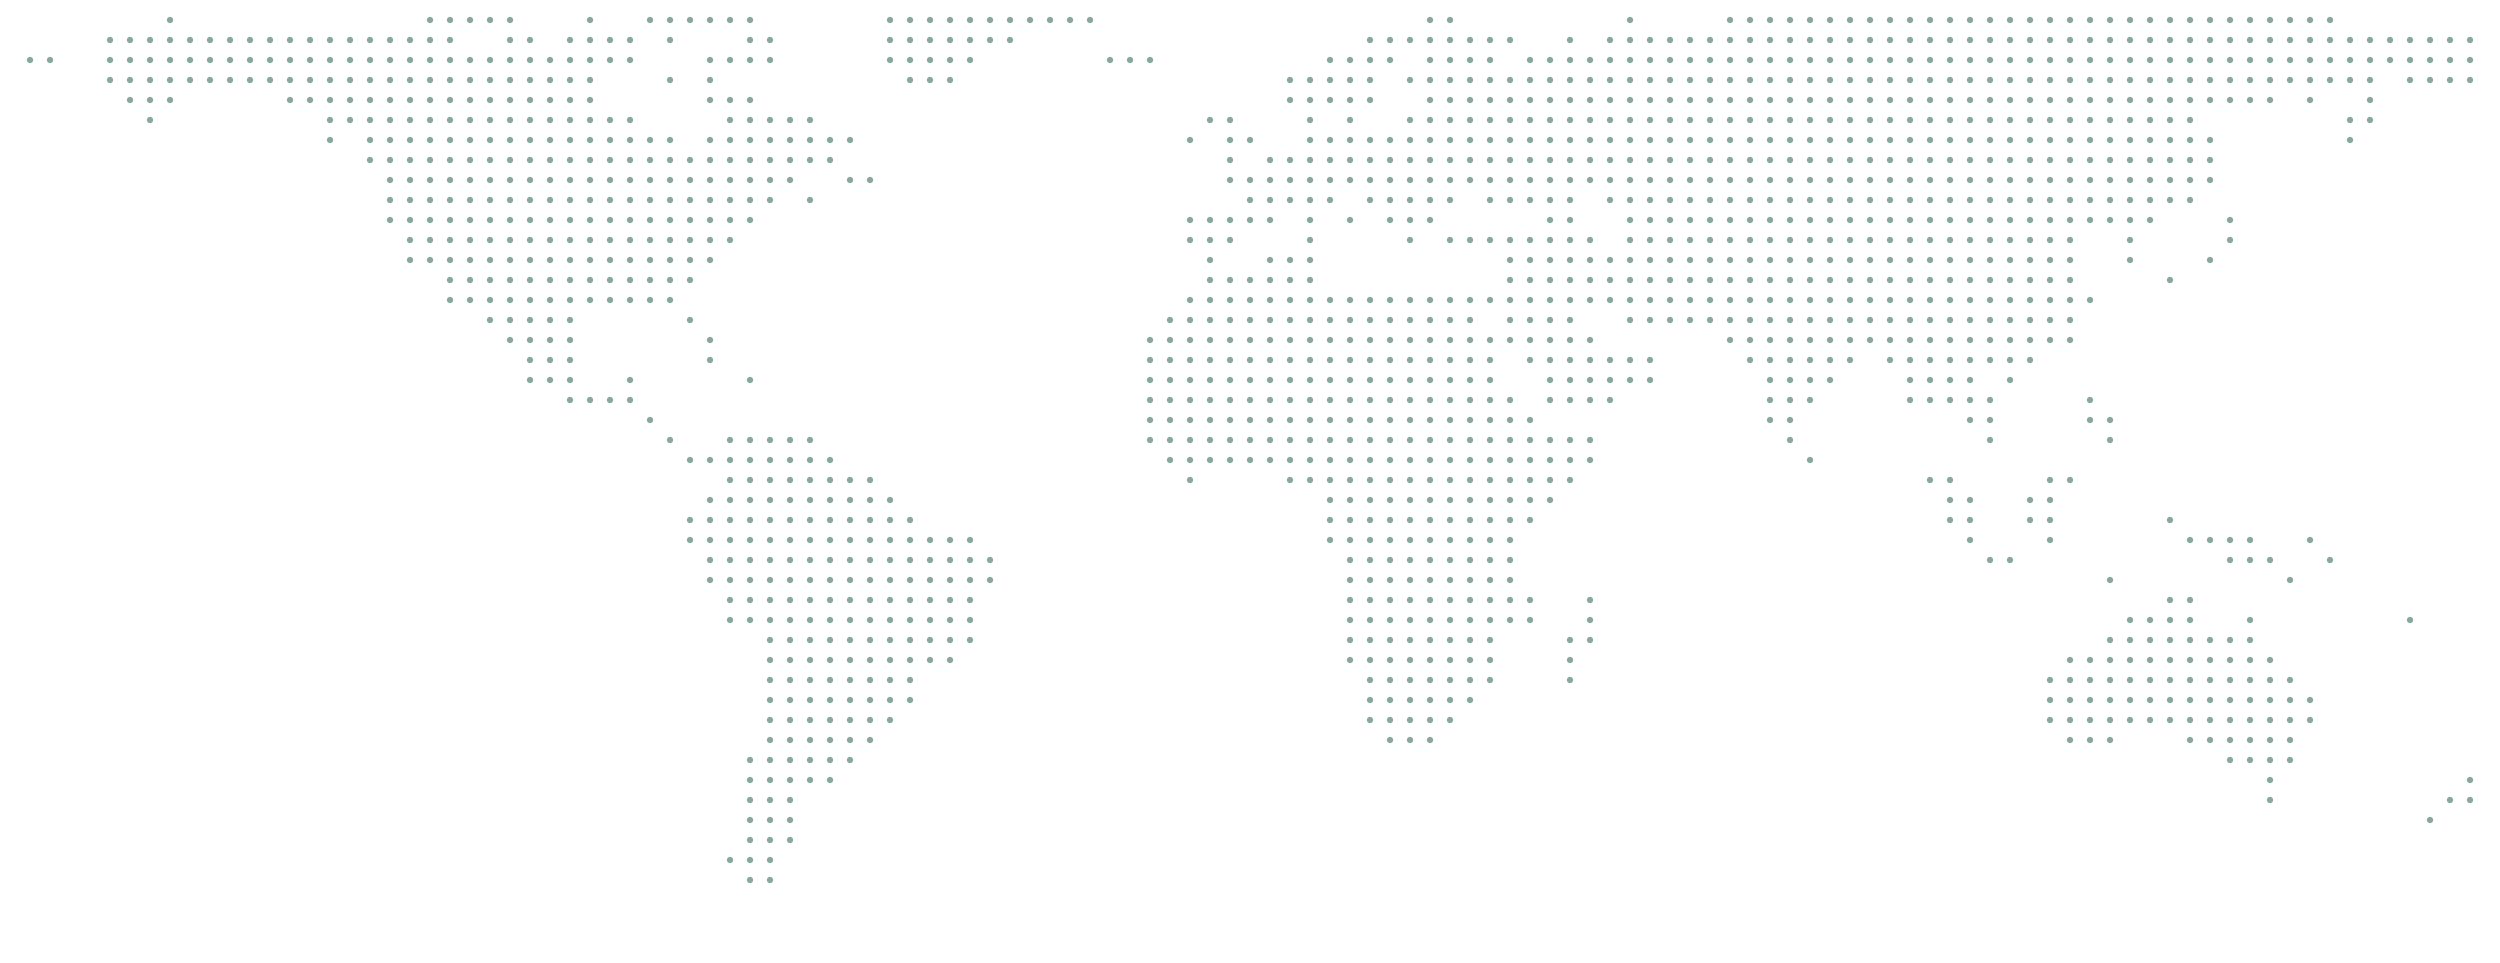
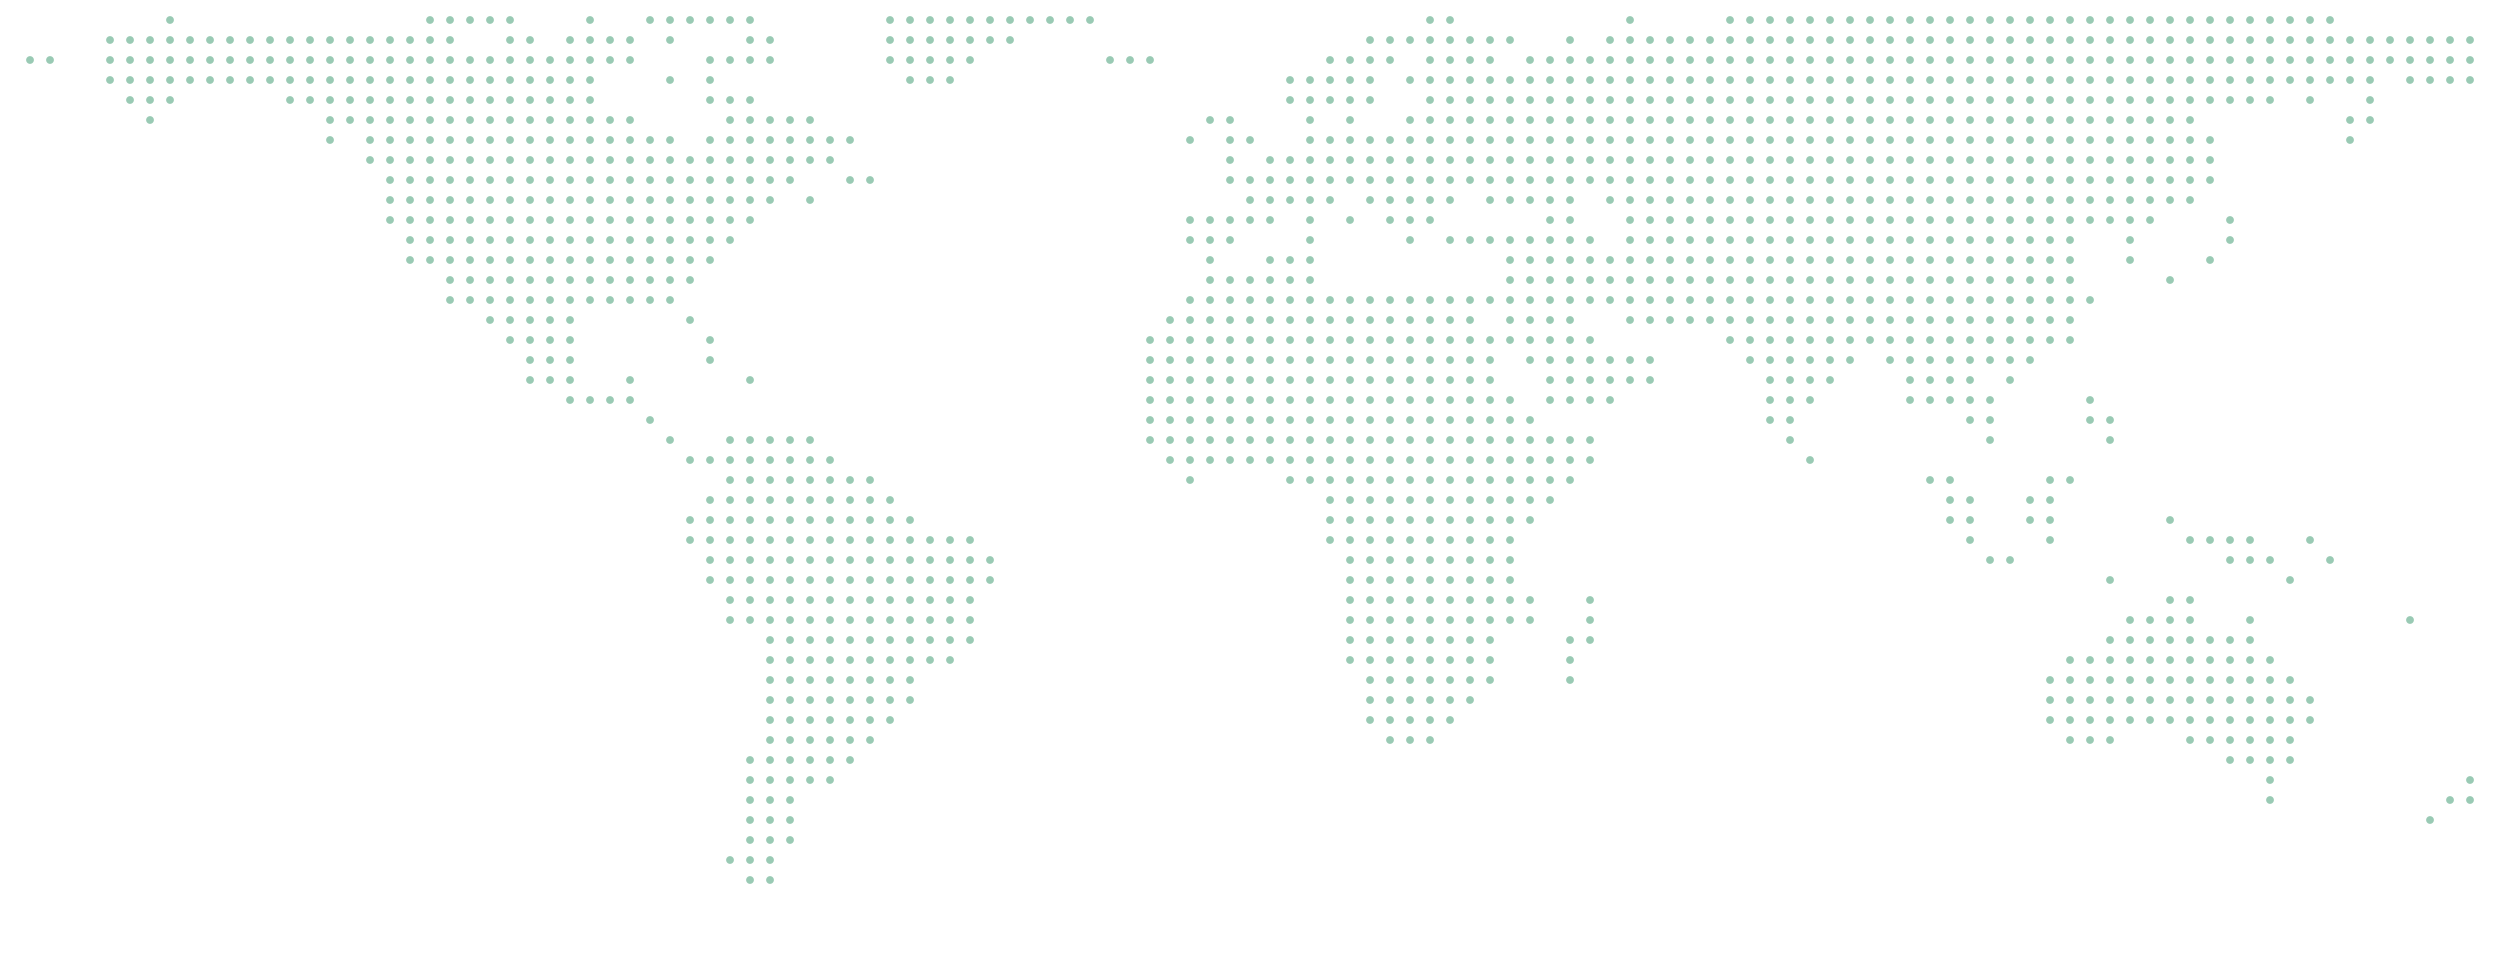
<svg xmlns="http://www.w3.org/2000/svg" viewBox="0 0 1000 385" role="img" aria-label="Dotted world map">
-   <path d="M68 8h.01M172 8h.01M180 8h.01M188 8h.01M196 8h.01M204 8h.01M236 8h.01M260 8h.01M268 8h.01M276 8h.01M284 8h.01M292 8h.01M300 8h.01M356 8h.01M364 8h.01M372 8h.01M380 8h.01M388 8h.01M396 8h.01M404 8h.01M412 8h.01M420 8h.01M428 8h.01M436 8h.01M572 8h.01M580 8h.01M652 8h.01M692 8h.01M700 8h.01M708 8h.01M716 8h.01M724 8h.01M732 8h.01M740 8h.01M748 8h.01M756 8h.01M764 8h.01M772 8h.01M780 8h.01M788 8h.01M796 8h.01M804 8h.01M812 8h.01M820 8h.01M828 8h.01M836 8h.01M844 8h.01M852 8h.01M860 8h.01M868 8h.01M876 8h.01M884 8h.01M892 8h.01M900 8h.01M908 8h.01M916 8h.01M924 8h.01M932 8h.01M44 16h.01M52 16h.01M60 16h.01M68 16h.01M76 16h.01M84 16h.01M92 16h.01M100 16h.01M108 16h.01M116 16h.01M124 16h.01M132 16h.01M140 16h.01M148 16h.01M156 16h.01M164 16h.01M172 16h.01M180 16h.01M204 16h.01M212 16h.01M228 16h.01M236 16h.01M244 16h.01M252 16h.01M268 16h.01M300 16h.01M308 16h.01M356 16h.01M364 16h.01M372 16h.01M380 16h.01M388 16h.01M396 16h.01M404 16h.01M548 16h.01M556 16h.01M564 16h.01M572 16h.01M580 16h.01M588 16h.01M596 16h.01M604 16h.01M628 16h.01M644 16h.01M652 16h.01M660 16h.01M668 16h.01M676 16h.01M684 16h.01M692 16h.01M700 16h.01M708 16h.01M716 16h.01M724 16h.01M732 16h.01M740 16h.01M748 16h.01M756 16h.01M764 16h.01M772 16h.01M780 16h.01M788 16h.01M796 16h.01M804 16h.01M812 16h.01M820 16h.01M828 16h.01M836 16h.01M844 16h.01M852 16h.01M860 16h.01M868 16h.01M876 16h.01M884 16h.01M892 16h.01M900 16h.01M908 16h.01M916 16h.01M924 16h.01M932 16h.01M940 16h.01M948 16h.01M956 16h.01M964 16h.01M972 16h.01M980 16h.01M988 16h.01M12 24h.01M20 24h.01M44 24h.01M52 24h.01M60 24h.01M68 24h.01M76 24h.01M84 24h.01M92 24h.01M100 24h.01M108 24h.01M116 24h.01M124 24h.01M132 24h.01M140 24h.01M148 24h.01M156 24h.01M164 24h.01M172 24h.01M180 24h.01M188 24h.01M196 24h.01M204 24h.01M212 24h.01M220 24h.01M228 24h.01M236 24h.01M244 24h.01M252 24h.01M284 24h.01M292 24h.01M300 24h.01M308 24h.01M356 24h.01M364 24h.01M372 24h.01M380 24h.01M388 24h.01M444 24h.01M452 24h.01M460 24h.01M532 24h.01M540 24h.01M548 24h.01M556 24h.01M572 24h.01M580 24h.01M588 24h.01M596 24h.01M612 24h.01M620 24h.01M628 24h.01M636 24h.01M644 24h.01M652 24h.01M660 24h.01M668 24h.01M676 24h.01M684 24h.01M692 24h.01M700 24h.01M708 24h.01M716 24h.01M724 24h.01M732 24h.01M740 24h.01M748 24h.01M756 24h.01M764 24h.01M772 24h.01M780 24h.01M788 24h.01M796 24h.01M804 24h.01M812 24h.01M820 24h.01M828 24h.01M836 24h.01M844 24h.01M852 24h.01M860 24h.01M868 24h.01M876 24h.01M884 24h.01M892 24h.01M900 24h.01M908 24h.01M916 24h.01M924 24h.01M932 24h.01M940 24h.01M948 24h.01M956 24h.01M964 24h.01M972 24h.01M980 24h.01M988 24h.01M44 32h.01M52 32h.01M60 32h.01M68 32h.01M76 32h.01M84 32h.01M92 32h.01M100 32h.01M108 32h.01M116 32h.01M124 32h.01M132 32h.01M140 32h.01M148 32h.01M156 32h.01M164 32h.01M172 32h.01M180 32h.01M188 32h.01M196 32h.01M204 32h.01M212 32h.01M220 32h.01M228 32h.01M236 32h.01M268 32h.01M284 32h.01M364 32h.01M372 32h.01M380 32h.01M516 32h.01M524 32h.01M532 32h.01M540 32h.01M548 32h.01M564 32h.01M572 32h.01M580 32h.01M588 32h.01M596 32h.01M604 32h.01M612 32h.01M620 32h.01M628 32h.01M636 32h.01M644 32h.01M652 32h.01M660 32h.01M668 32h.01M676 32h.01M684 32h.01M692 32h.01M700 32h.01M708 32h.01M716 32h.01M724 32h.01M732 32h.01M740 32h.01M748 32h.01M756 32h.01M764 32h.01M772 32h.01M780 32h.01M788 32h.01M796 32h.01M804 32h.01M812 32h.01M820 32h.01M828 32h.01M836 32h.01M844 32h.01M852 32h.01M860 32h.01M868 32h.01M876 32h.01M884 32h.01M892 32h.01M900 32h.01M908 32h.01M916 32h.01M924 32h.01M932 32h.01M940 32h.01M948 32h.01M964 32h.01M972 32h.01M980 32h.01M988 32h.01M52 40h.01M60 40h.01M68 40h.01M116 40h.01M124 40h.01M132 40h.01M140 40h.01M148 40h.01M156 40h.01M164 40h.01M172 40h.01M180 40h.01M188 40h.01M196 40h.01M204 40h.01M212 40h.01M220 40h.01M228 40h.01M236 40h.01M284 40h.01M292 40h.01M300 40h.01M516 40h.01M524 40h.01M532 40h.01M540 40h.01M548 40h.01M572 40h.01M580 40h.01M588 40h.01M596 40h.01M604 40h.01M612 40h.01M620 40h.01M628 40h.01M636 40h.01M644 40h.01M652 40h.01M660 40h.01M668 40h.01M676 40h.01M684 40h.01M692 40h.01M700 40h.01M708 40h.01M716 40h.01M724 40h.01M732 40h.01M740 40h.01M748 40h.01M756 40h.01M764 40h.01M772 40h.01M780 40h.01M788 40h.01M796 40h.01M804 40h.01M812 40h.01M820 40h.01M828 40h.01M836 40h.01M844 40h.01M852 40h.01M860 40h.01M868 40h.01M876 40h.01M884 40h.01M892 40h.01M900 40h.01M908 40h.01M924 40h.01M948 40h.01M60 48h.01M132 48h.01M140 48h.01M148 48h.01M156 48h.01M164 48h.01M172 48h.01M180 48h.01M188 48h.01M196 48h.01M204 48h.01M212 48h.01M220 48h.01M228 48h.01M236 48h.01M244 48h.01M252 48h.01M292 48h.01M300 48h.01M308 48h.01M316 48h.01M324 48h.01M484 48h.01M492 48h.01M524 48h.01M540 48h.01M564 48h.01M572 48h.01M580 48h.01M588 48h.01M596 48h.01M604 48h.01M612 48h.01M620 48h.01M628 48h.01M636 48h.01M644 48h.01M652 48h.01M660 48h.01M668 48h.01M676 48h.01M684 48h.01M692 48h.01M700 48h.01M708 48h.01M716 48h.01M724 48h.01M732 48h.01M740 48h.01M748 48h.01M756 48h.01M764 48h.01M772 48h.01M780 48h.01M788 48h.01M796 48h.01M804 48h.01M812 48h.01M820 48h.01M828 48h.01M836 48h.01M844 48h.01M852 48h.01M860 48h.01M868 48h.01M876 48h.01M940 48h.01M948 48h.01M132 56h.01M148 56h.01M156 56h.01M164 56h.01M172 56h.01M180 56h.01M188 56h.01M196 56h.01M204 56h.01M212 56h.01M220 56h.01M228 56h.01M236 56h.01M244 56h.01M252 56h.01M260 56h.01M268 56h.01M284 56h.01M292 56h.01M300 56h.01M308 56h.01M316 56h.01M324 56h.01M332 56h.01M340 56h.01M476 56h.01M492 56h.01M500 56h.01M524 56h.01M532 56h.01M540 56h.01M548 56h.01M556 56h.01M564 56h.01M572 56h.01M580 56h.01M588 56h.01M596 56h.01M604 56h.01M612 56h.01M620 56h.01M628 56h.01M636 56h.01M644 56h.01M652 56h.01M660 56h.01M668 56h.01M676 56h.01M684 56h.01M692 56h.01M700 56h.01M708 56h.01M716 56h.01M724 56h.01M732 56h.01M740 56h.01M748 56h.01M756 56h.01M764 56h.01M772 56h.01M780 56h.01M788 56h.01M796 56h.01M804 56h.01M812 56h.01M820 56h.01M828 56h.01M836 56h.01M844 56h.01M852 56h.01M860 56h.01M868 56h.01M876 56h.01M884 56h.01M940 56h.01M148 64h.01M156 64h.01M164 64h.01M172 64h.01M180 64h.01M188 64h.01M196 64h.01M204 64h.01M212 64h.01M220 64h.01M228 64h.01M236 64h.01M244 64h.01M252 64h.01M260 64h.01M268 64h.01M276 64h.01M284 64h.01M292 64h.01M300 64h.01M308 64h.01M316 64h.01M324 64h.01M332 64h.01M492 64h.01M508 64h.01M516 64h.01M524 64h.01M532 64h.01M540 64h.01M548 64h.01M556 64h.01M564 64h.01M572 64h.01M580 64h.01M588 64h.01M596 64h.01M604 64h.01M612 64h.01M620 64h.01M628 64h.01M636 64h.01M644 64h.01M652 64h.01M660 64h.01M668 64h.01M676 64h.01M684 64h.01M692 64h.01M700 64h.01M708 64h.01M716 64h.01M724 64h.01M732 64h.01M740 64h.01M748 64h.01M756 64h.01M764 64h.01M772 64h.01M780 64h.01M788 64h.01M796 64h.01M804 64h.01M812 64h.01M820 64h.01M828 64h.01M836 64h.01M844 64h.01M852 64h.01M860 64h.01M868 64h.01M876 64h.01M884 64h.01M156 72h.01M164 72h.01M172 72h.01M180 72h.01M188 72h.01M196 72h.01M204 72h.01M212 72h.01M220 72h.01M228 72h.01M236 72h.01M244 72h.01M252 72h.01M260 72h.01M268 72h.01M276 72h.01M284 72h.01M292 72h.01M300 72h.01M308 72h.01M316 72h.01M340 72h.01M348 72h.01M492 72h.01M500 72h.01M508 72h.01M516 72h.01M524 72h.01M532 72h.01M540 72h.01M548 72h.01M556 72h.01M564 72h.01M572 72h.01M580 72h.01M588 72h.01M596 72h.01M604 72h.01M612 72h.01M620 72h.01M628 72h.01M636 72h.01M644 72h.01M652 72h.01M660 72h.01M668 72h.01M676 72h.01M684 72h.01M692 72h.01M700 72h.01M708 72h.01M716 72h.01M724 72h.01M732 72h.01M740 72h.01M748 72h.01M756 72h.01M764 72h.01M772 72h.01M780 72h.01M788 72h.01M796 72h.01M804 72h.01M812 72h.01M820 72h.01M828 72h.01M836 72h.01M844 72h.01M852 72h.01M860 72h.01M868 72h.01M876 72h.01M884 72h.01M156 80h.01M164 80h.01M172 80h.01M180 80h.01M188 80h.01M196 80h.01M204 80h.01M212 80h.01M220 80h.01M228 80h.01M236 80h.01M244 80h.01M252 80h.01M260 80h.01M268 80h.01M276 80h.01M284 80h.01M292 80h.01M300 80h.01M308 80h.01M324 80h.01M500 80h.01M508 80h.01M516 80h.01M524 80h.01M532 80h.01M548 80h.01M556 80h.01M564 80h.01M572 80h.01M580 80h.01M596 80h.01M604 80h.01M612 80h.01M620 80h.01M628 80h.01M644 80h.01M652 80h.01M660 80h.01M668 80h.01M676 80h.01M684 80h.01M692 80h.01M700 80h.01M708 80h.01M716 80h.01M724 80h.01M732 80h.01M740 80h.01M748 80h.01M756 80h.01M764 80h.01M772 80h.01M780 80h.01M788 80h.01M796 80h.01M804 80h.01M812 80h.01M820 80h.01M828 80h.01M836 80h.01M844 80h.01M852 80h.01M860 80h.01M868 80h.01M876 80h.01M156 88h.01M164 88h.01M172 88h.01M180 88h.01M188 88h.01M196 88h.01M204 88h.01M212 88h.01M220 88h.01M228 88h.01M236 88h.01M244 88h.01M252 88h.01M260 88h.01M268 88h.01M276 88h.01M284 88h.01M292 88h.01M300 88h.01M476 88h.01M484 88h.01M492 88h.01M500 88h.01M508 88h.01M524 88h.01M540 88h.01M556 88h.01M564 88h.01M572 88h.01M620 88h.01M628 88h.01M652 88h.01M660 88h.01M668 88h.01M676 88h.01M684 88h.01M692 88h.01M700 88h.01M708 88h.01M716 88h.01M724 88h.01M732 88h.01M740 88h.01M748 88h.01M756 88h.01M764 88h.01M772 88h.01M780 88h.01M788 88h.01M796 88h.01M804 88h.01M812 88h.01M820 88h.01M828 88h.01M836 88h.01M844 88h.01M852 88h.01M860 88h.01M892 88h.01M164 96h.01M172 96h.01M180 96h.01M188 96h.01M196 96h.01M204 96h.01M212 96h.01M220 96h.01M228 96h.01M236 96h.01M244 96h.01M252 96h.01M260 96h.01M268 96h.01M276 96h.01M284 96h.01M292 96h.01M476 96h.01M484 96h.01M492 96h.01M524 96h.01M564 96h.01M580 96h.01M588 96h.01M596 96h.01M604 96h.01M612 96h.01M620 96h.01M628 96h.01M636 96h.01M652 96h.01M660 96h.01M668 96h.01M676 96h.01M684 96h.01M692 96h.01M700 96h.01M708 96h.01M716 96h.01M724 96h.01M732 96h.01M740 96h.01M748 96h.01M756 96h.01M764 96h.01M772 96h.01M780 96h.01M788 96h.01M796 96h.01M804 96h.01M812 96h.01M820 96h.01M828 96h.01M852 96h.01M892 96h.01M164 104h.01M172 104h.01M180 104h.01M188 104h.01M196 104h.01M204 104h.01M212 104h.01M220 104h.01M228 104h.01M236 104h.01M244 104h.01M252 104h.01M260 104h.01M268 104h.01M276 104h.01M284 104h.01M484 104h.01M508 104h.01M516 104h.01M524 104h.01M604 104h.01M612 104h.01M620 104h.01M628 104h.01M636 104h.01M644 104h.01M652 104h.01M660 104h.01M668 104h.01M676 104h.01M684 104h.01M692 104h.01M700 104h.01M708 104h.01M716 104h.01M724 104h.01M732 104h.01M740 104h.01M748 104h.01M756 104h.01M764 104h.01M772 104h.01M780 104h.01M788 104h.01M796 104h.01M804 104h.01M812 104h.01M820 104h.01M828 104h.01M852 104h.01M884 104h.01M180 112h.01M188 112h.01M196 112h.01M204 112h.01M212 112h.01M220 112h.01M228 112h.01M236 112h.01M244 112h.01M252 112h.01M260 112h.01M268 112h.01M276 112h.01M484 112h.01M492 112h.01M500 112h.01M508 112h.01M516 112h.01M524 112h.01M604 112h.01M612 112h.01M620 112h.01M628 112h.01M636 112h.01M644 112h.01M652 112h.01M660 112h.01M668 112h.01M676 112h.01M684 112h.01M692 112h.01M700 112h.01M708 112h.01M716 112h.01M724 112h.01M732 112h.01M740 112h.01M748 112h.01M756 112h.01M764 112h.01M772 112h.01M780 112h.01M788 112h.01M796 112h.01M804 112h.01M812 112h.01M820 112h.01M828 112h.01M868 112h.01M180 120h.01M188 120h.01M196 120h.01M204 120h.01M212 120h.01M220 120h.01M228 120h.01M236 120h.01M244 120h.01M252 120h.01M260 120h.01M268 120h.01M476 120h.01M484 120h.01M492 120h.01M500 120h.01M508 120h.01M516 120h.01M524 120h.01M532 120h.01M540 120h.01M548 120h.01M556 120h.01M564 120h.01M572 120h.01M580 120h.01M588 120h.01M596 120h.01M604 120h.01M612 120h.01M620 120h.01M628 120h.01M636 120h.01M644 120h.01M652 120h.01M660 120h.01M668 120h.01M676 120h.01M684 120h.01M692 120h.01M700 120h.01M708 120h.01M716 120h.01M724 120h.01M732 120h.01M740 120h.01M748 120h.01M756 120h.01M764 120h.01M772 120h.01M780 120h.01M788 120h.01M796 120h.01M804 120h.01M812 120h.01M820 120h.01M828 120h.01M836 120h.01M196 128h.01M204 128h.01M212 128h.01M220 128h.01M228 128h.01M276 128h.01M468 128h.01M476 128h.01M484 128h.01M492 128h.01M500 128h.01M508 128h.01M516 128h.01M524 128h.01M532 128h.01M540 128h.01M548 128h.01M556 128h.01M564 128h.01M572 128h.01M580 128h.01M588 128h.01M604 128h.01M612 128h.01M620 128h.01M628 128h.01M652 128h.01M660 128h.01M668 128h.01M676 128h.01M684 128h.01M692 128h.01M700 128h.01M708 128h.01M716 128h.01M724 128h.01M732 128h.01M740 128h.01M748 128h.01M756 128h.01M764 128h.01M772 128h.01M780 128h.01M788 128h.01M796 128h.01M804 128h.01M812 128h.01M820 128h.01M828 128h.01M204 136h.01M212 136h.01M220 136h.01M228 136h.01M284 136h.01M460 136h.01M468 136h.01M476 136h.01M484 136h.01M492 136h.01M500 136h.01M508 136h.01M516 136h.01M524 136h.01M532 136h.01M540 136h.01M548 136h.01M556 136h.01M564 136h.01M572 136h.01M580 136h.01M588 136h.01M596 136h.01M604 136h.01M612 136h.01M620 136h.01M628 136h.01M636 136h.01M692 136h.01M700 136h.01M708 136h.01M716 136h.01M724 136h.01M732 136h.01M740 136h.01M748 136h.01M756 136h.01M764 136h.01M772 136h.01M780 136h.01M788 136h.01M796 136h.01M804 136h.01M812 136h.01M820 136h.01M828 136h.01M212 144h.01M220 144h.01M228 144h.01M284 144h.01M460 144h.01M468 144h.01M476 144h.01M484 144h.01M492 144h.01M500 144h.01M508 144h.01M516 144h.01M524 144h.01M532 144h.01M540 144h.01M548 144h.01M556 144h.01M564 144h.01M572 144h.01M580 144h.01M588 144h.01M596 144h.01M612 144h.01M620 144h.01M628 144h.01M636 144h.01M644 144h.01M652 144h.01M660 144h.01M700 144h.01M708 144h.01M716 144h.01M724 144h.01M732 144h.01M740 144h.01M756 144h.01M764 144h.01M772 144h.01M780 144h.01M788 144h.01M796 144h.01M804 144h.01M812 144h.01M212 152h.01M220 152h.01M228 152h.01M252 152h.01M300 152h.01M460 152h.01M468 152h.01M476 152h.01M484 152h.01M492 152h.01M500 152h.01M508 152h.01M516 152h.01M524 152h.01M532 152h.01M540 152h.01M548 152h.01M556 152h.01M564 152h.01M572 152h.01M580 152h.01M588 152h.01M596 152h.01M620 152h.01M628 152h.01M636 152h.01M644 152h.01M652 152h.01M660 152h.01M708 152h.01M716 152h.01M724 152h.01M732 152h.01M764 152h.01M772 152h.01M780 152h.01M788 152h.01M804 152h.01M228 160h.01M236 160h.01M244 160h.01M252 160h.01M460 160h.01M468 160h.01M476 160h.01M484 160h.01M492 160h.01M500 160h.01M508 160h.01M516 160h.01M524 160h.01M532 160h.01M540 160h.01M548 160h.01M556 160h.01M564 160h.01M572 160h.01M580 160h.01M588 160h.01M596 160h.01M604 160h.01M620 160h.01M628 160h.01M636 160h.01M644 160h.01M708 160h.01M716 160h.01M724 160h.01M764 160h.01M772 160h.01M780 160h.01M788 160h.01M796 160h.01M836 160h.01M260 168h.01M460 168h.01M468 168h.01M476 168h.01M484 168h.01M492 168h.01M500 168h.01M508 168h.01M516 168h.01M524 168h.01M532 168h.01M540 168h.01M548 168h.01M556 168h.01M564 168h.01M572 168h.01M580 168h.01M588 168h.01M596 168h.01M604 168h.01M612 168h.01M708 168h.01M716 168h.01M788 168h.01M796 168h.01M836 168h.01M844 168h.01M268 176h.01M292 176h.01M300 176h.01M308 176h.01M316 176h.01M324 176h.01M460 176h.01M468 176h.01M476 176h.01M484 176h.01M492 176h.01M500 176h.01M508 176h.01M516 176h.01M524 176h.01M532 176h.01M540 176h.01M548 176h.01M556 176h.01M564 176h.01M572 176h.01M580 176h.01M588 176h.01M596 176h.01M604 176h.01M612 176h.01M620 176h.01M628 176h.01M636 176h.01M716 176h.01M796 176h.01M844 176h.01M276 184h.01M284 184h.01M292 184h.01M300 184h.01M308 184h.01M316 184h.01M324 184h.01M332 184h.01M468 184h.01M476 184h.01M484 184h.01M492 184h.01M500 184h.01M508 184h.01M516 184h.01M524 184h.01M532 184h.01M540 184h.01M548 184h.01M556 184h.01M564 184h.01M572 184h.01M580 184h.01M588 184h.01M596 184h.01M604 184h.01M612 184h.01M620 184h.01M628 184h.01M636 184h.01M724 184h.01M292 192h.01M300 192h.01M308 192h.01M316 192h.01M324 192h.01M332 192h.01M340 192h.01M348 192h.01M476 192h.01M516 192h.01M524 192h.01M532 192h.01M540 192h.01M548 192h.01M556 192h.01M564 192h.01M572 192h.01M580 192h.01M588 192h.01M596 192h.01M604 192h.01M612 192h.01M620 192h.01M628 192h.01M772 192h.01M780 192h.01M820 192h.01M828 192h.01M284 200h.01M292 200h.01M300 200h.01M308 200h.01M316 200h.01M324 200h.01M332 200h.01M340 200h.01M348 200h.01M356 200h.01M532 200h.01M540 200h.01M548 200h.01M556 200h.01M564 200h.01M572 200h.01M580 200h.01M588 200h.01M596 200h.01M604 200h.01M612 200h.01M620 200h.01M780 200h.01M788 200h.01M812 200h.01M820 200h.01M276 208h.01M284 208h.01M292 208h.01M300 208h.01M308 208h.01M316 208h.01M324 208h.01M332 208h.01M340 208h.01M348 208h.01M356 208h.01M364 208h.01M532 208h.01M540 208h.01M548 208h.01M556 208h.01M564 208h.01M572 208h.01M580 208h.01M588 208h.01M596 208h.01M604 208h.01M612 208h.01M780 208h.01M788 208h.01M812 208h.01M820 208h.01M868 208h.01M276 216h.01M284 216h.01M292 216h.01M300 216h.01M308 216h.01M316 216h.01M324 216h.01M332 216h.01M340 216h.01M348 216h.01M356 216h.01M364 216h.01M372 216h.01M380 216h.01M388 216h.01M532 216h.01M540 216h.01M548 216h.01M556 216h.01M564 216h.01M572 216h.01M580 216h.01M588 216h.01M596 216h.01M604 216h.01M788 216h.01M820 216h.01M876 216h.01M884 216h.01M892 216h.01M900 216h.01M924 216h.01M284 224h.01M292 224h.01M300 224h.01M308 224h.01M316 224h.01M324 224h.01M332 224h.01M340 224h.01M348 224h.01M356 224h.01M364 224h.01M372 224h.01M380 224h.01M388 224h.01M396 224h.01M540 224h.01M548 224h.01M556 224h.01M564 224h.01M572 224h.01M580 224h.01M588 224h.01M596 224h.01M604 224h.01M796 224h.01M804 224h.01M892 224h.01M900 224h.01M908 224h.01M932 224h.01M284 232h.01M292 232h.01M300 232h.01M308 232h.01M316 232h.01M324 232h.01M332 232h.01M340 232h.01M348 232h.01M356 232h.01M364 232h.01M372 232h.01M380 232h.01M388 232h.01M396 232h.01M540 232h.01M548 232h.01M556 232h.01M564 232h.01M572 232h.01M580 232h.01M588 232h.01M596 232h.01M604 232h.01M844 232h.01M916 232h.01M292 240h.01M300 240h.01M308 240h.01M316 240h.01M324 240h.01M332 240h.01M340 240h.01M348 240h.01M356 240h.01M364 240h.01M372 240h.01M380 240h.01M388 240h.01M540 240h.01M548 240h.01M556 240h.01M564 240h.01M572 240h.01M580 240h.01M588 240h.01M596 240h.01M604 240h.01M612 240h.01M636 240h.01M868 240h.01M876 240h.01M292 248h.01M300 248h.01M308 248h.01M316 248h.01M324 248h.01M332 248h.01M340 248h.01M348 248h.01M356 248h.01M364 248h.01M372 248h.01M380 248h.01M388 248h.01M540 248h.01M548 248h.01M556 248h.01M564 248h.01M572 248h.01M580 248h.01M588 248h.01M596 248h.01M604 248h.01M612 248h.01M636 248h.01M852 248h.01M860 248h.01M868 248h.01M876 248h.01M900 248h.01M964 248h.01M308 256h.01M316 256h.01M324 256h.01M332 256h.01M340 256h.01M348 256h.01M356 256h.01M364 256h.01M372 256h.01M380 256h.01M388 256h.01M540 256h.01M548 256h.01M556 256h.01M564 256h.01M572 256h.01M580 256h.01M588 256h.01M596 256h.01M628 256h.01M636 256h.01M844 256h.01M852 256h.01M860 256h.01M868 256h.01M876 256h.01M884 256h.01M892 256h.01M900 256h.01M308 264h.01M316 264h.01M324 264h.01M332 264h.01M340 264h.01M348 264h.01M356 264h.01M364 264h.01M372 264h.01M380 264h.01M540 264h.01M548 264h.01M556 264h.01M564 264h.01M572 264h.01M580 264h.01M588 264h.01M596 264h.01M628 264h.01M828 264h.01M836 264h.01M844 264h.01M852 264h.01M860 264h.01M868 264h.01M876 264h.01M884 264h.01M892 264h.01M900 264h.01M908 264h.01M308 272h.01M316 272h.01M324 272h.01M332 272h.01M340 272h.01M348 272h.01M356 272h.01M364 272h.01M548 272h.01M556 272h.01M564 272h.01M572 272h.01M580 272h.01M588 272h.01M596 272h.01M628 272h.01M820 272h.01M828 272h.01M836 272h.01M844 272h.01M852 272h.01M860 272h.01M868 272h.01M876 272h.01M884 272h.01M892 272h.01M900 272h.01M908 272h.01M916 272h.01M308 280h.01M316 280h.01M324 280h.01M332 280h.01M340 280h.01M348 280h.01M356 280h.01M364 280h.01M548 280h.01M556 280h.01M564 280h.01M572 280h.01M580 280h.01M588 280h.01M820 280h.01M828 280h.01M836 280h.01M844 280h.01M852 280h.01M860 280h.01M868 280h.01M876 280h.01M884 280h.01M892 280h.01M900 280h.01M908 280h.01M916 280h.01M924 280h.01M308 288h.01M316 288h.01M324 288h.01M332 288h.01M340 288h.01M348 288h.01M356 288h.01M548 288h.01M556 288h.01M564 288h.01M572 288h.01M580 288h.01M820 288h.01M828 288h.01M836 288h.01M844 288h.01M852 288h.01M860 288h.01M868 288h.01M876 288h.01M884 288h.01M892 288h.01M900 288h.01M908 288h.01M916 288h.01M924 288h.01M308 296h.01M316 296h.01M324 296h.01M332 296h.01M340 296h.01M348 296h.01M556 296h.01M564 296h.01M572 296h.01M828 296h.01M836 296h.01M844 296h.01M876 296h.01M884 296h.01M892 296h.01M900 296h.01M908 296h.01M916 296h.01M300 304h.01M308 304h.01M316 304h.01M324 304h.01M332 304h.01M340 304h.01M892 304h.01M900 304h.01M908 304h.01M916 304h.01M300 312h.01M308 312h.01M316 312h.01M324 312h.01M332 312h.01M908 312h.01M988 312h.01M300 320h.01M308 320h.01M316 320h.01M908 320h.01M980 320h.01M988 320h.01M300 328h.01M308 328h.01M316 328h.01M972 328h.01M300 336h.01M308 336h.01M316 336h.01M292 344h.01M300 344h.01M308 344h.01M300 352h.01M308 352h.01" fill="none" stroke="#6b9187" stroke-opacity=".8" stroke-width="2.5" stroke-linecap="round" />
+   <path d="M68 8h.01M172 8h.01M180 8h.01M188 8h.01M196 8h.01M204 8h.01M236 8h.01M260 8h.01M268 8h.01M276 8h.01M284 8h.01M292 8h.01M300 8h.01M356 8h.01M364 8h.01M372 8h.01M380 8h.01M388 8h.01M396 8h.01M404 8h.01M412 8h.01M420 8h.01M428 8h.01M436 8h.01M572 8h.01M580 8h.01M652 8h.01M692 8h.01M700 8h.01M708 8h.01M716 8h.01M724 8h.01M732 8h.01M740 8h.01M748 8h.01M756 8h.01M764 8h.01M772 8h.01M780 8h.01M788 8h.01M796 8h.01M804 8h.01M812 8h.01M820 8h.01M828 8h.01M836 8h.01M844 8h.01M852 8h.01M860 8h.01M868 8h.01M876 8h.01M884 8h.01M892 8h.01M900 8h.01M908 8h.01M916 8h.01M924 8h.01M932 8h.01M44 16h.01M52 16h.01M60 16h.01M68 16h.01M76 16h.01M84 16h.01M92 16h.01M100 16h.01M108 16h.01M116 16h.01M124 16h.01M132 16h.01M140 16h.01M148 16h.01M156 16h.01M164 16h.01M172 16h.01M180 16h.01M204 16h.01M212 16h.01M228 16h.01M236 16h.01M244 16h.01M252 16h.01M268 16h.01M300 16h.01M308 16h.01M356 16h.01M364 16h.01M372 16h.01M380 16h.01M388 16h.01M396 16h.01M404 16h.01M548 16h.01M556 16h.01M564 16h.01M572 16h.01M580 16h.01M588 16h.01M596 16h.01M604 16h.01M628 16h.01M644 16h.01M652 16h.01M660 16h.01M668 16h.01M676 16h.01M684 16h.01M692 16h.01M700 16h.01M708 16h.01M716 16h.01M724 16h.01M732 16h.01M740 16h.01M748 16h.01M756 16h.01M764 16h.01M772 16h.01M780 16h.01M788 16h.01M796 16h.01M804 16h.01M812 16h.01M820 16h.01M828 16h.01M836 16h.01M844 16h.01M852 16h.01M860 16h.01M868 16h.01M876 16h.01M884 16h.01M892 16h.01M900 16h.01M908 16h.01M916 16h.01M924 16h.01M932 16h.01M940 16h.01M948 16h.01M956 16h.01M964 16h.01M972 16h.01M980 16h.01M988 16h.01M12 24h.01M20 24h.01M44 24h.01M52 24h.01M60 24h.01M68 24h.01M76 24h.01M84 24h.01M92 24h.01M100 24h.01M108 24h.01M116 24h.01M124 24h.01M132 24h.01M140 24h.01M148 24h.01M156 24h.01M164 24h.01M172 24h.01M180 24h.01M188 24h.01M196 24h.01M204 24h.01M212 24h.01M220 24h.01M228 24h.01M236 24h.01M244 24h.01M252 24h.01M284 24h.01M292 24h.01M300 24h.01M308 24h.01M356 24h.01M364 24h.01M372 24h.01M380 24h.01M388 24h.01M444 24h.01M452 24h.01M460 24h.01M532 24h.01M540 24h.01M548 24h.01M556 24h.01M572 24h.01M580 24h.01M588 24h.01M596 24h.01M612 24h.01M620 24h.01M628 24h.01M636 24h.01M644 24h.01M652 24h.01M660 24h.01M668 24h.01M676 24h.01M684 24h.01M692 24h.01M700 24h.01M708 24h.01M716 24h.01M724 24h.01M732 24h.01M740 24h.01M748 24h.01M756 24h.01M764 24h.01M772 24h.01M780 24h.01M788 24h.01M796 24h.01M804 24h.01M812 24h.01M820 24h.01M828 24h.01M836 24h.01M844 24h.01M852 24h.01M860 24h.01M868 24h.01M876 24h.01M884 24h.01M892 24h.01M900 24h.01M908 24h.01M916 24h.01M924 24h.01M932 24h.01M940 24h.01M948 24h.01M956 24h.01M964 24h.01M972 24h.01M980 24h.01M988 24h.01M44 32h.01M52 32h.01M60 32h.01M68 32h.01M76 32h.01M84 32h.01M92 32h.01M100 32h.01M108 32h.01M116 32h.01M124 32h.01M132 32h.01M140 32h.01M148 32h.01M156 32h.01M164 32h.01M172 32h.01M180 32h.01M188 32h.01M196 32h.01M204 32h.01M212 32h.01M220 32h.01M228 32h.01M236 32h.01M268 32h.01M284 32h.01M364 32h.01M372 32h.01M380 32h.01M516 32h.01M524 32h.01M532 32h.01M540 32h.01M548 32h.01M564 32h.01M572 32h.01M580 32h.01M588 32h.01M596 32h.01M604 32h.01M612 32h.01M620 32h.01M628 32h.01M636 32h.01M644 32h.01M652 32h.01M660 32h.01M668 32h.01M676 32h.01M684 32h.01M692 32h.01M700 32h.01M708 32h.01M716 32h.01M724 32h.01M732 32h.01M740 32h.01M748 32h.01M756 32h.01M764 32h.01M772 32h.01M780 32h.01M788 32h.01M796 32h.01M804 32h.01M812 32h.01M820 32h.01M828 32h.01M836 32h.01M844 32h.01M852 32h.01M860 32h.01M868 32h.01M876 32h.01M884 32h.01M892 32h.01M900 32h.01M908 32h.01M916 32h.01M924 32h.01M932 32h.01M940 32h.01M948 32h.01M964 32h.01M972 32h.01M980 32h.01M988 32h.01M52 40h.01M60 40h.01M68 40h.01M116 40h.01M124 40h.01M132 40h.01M140 40h.01M148 40h.01M156 40h.01M164 40h.01M172 40h.01M180 40h.01M188 40h.01M196 40h.01M204 40h.01M212 40h.01M220 40h.01M228 40h.01M236 40h.01M284 40h.01M292 40h.01M300 40h.01M516 40h.01M524 40h.01M532 40h.01M540 40h.01M548 40h.01M572 40h.01M580 40h.01M588 40h.01M596 40h.01M604 40h.01M612 40h.01M620 40h.01M628 40h.01M636 40h.01M644 40h.01M652 40h.01M660 40h.01M668 40h.01M676 40h.01M684 40h.01M692 40h.01M700 40h.01M708 40h.01M716 40h.01M724 40h.01M732 40h.01M740 40h.01M748 40h.01M756 40h.01M764 40h.01M772 40h.01M780 40h.01M788 40h.01M796 40h.01M804 40h.01M812 40h.01M820 40h.01M828 40h.01M836 40h.01M844 40h.01M852 40h.01M860 40h.01M868 40h.01M876 40h.01M884 40h.01M892 40h.01M900 40h.01M908 40h.01M924 40h.01M948 40h.01M60 48h.01M132 48h.01M140 48h.01M148 48h.01M156 48h.01M164 48h.01M172 48h.01M180 48h.01M188 48h.01M196 48h.01M204 48h.01M212 48h.01M220 48h.01M228 48h.01M236 48h.01M244 48h.01M252 48h.01M292 48h.01M300 48h.01M308 48h.01M316 48h.01M324 48h.01M484 48h.01M492 48h.01M524 48h.01M540 48h.01M564 48h.01M572 48h.01M580 48h.01M588 48h.01M596 48h.01M604 48h.01M612 48h.01M620 48h.01M628 48h.01M636 48h.01M644 48h.01M652 48h.01M660 48h.01M668 48h.01M676 48h.01M684 48h.01M692 48h.01M700 48h.01M708 48h.01M716 48h.01M724 48h.01M732 48h.01M740 48h.01M748 48h.01M756 48h.01M764 48h.01M772 48h.01M780 48h.01M788 48h.01M796 48h.01M804 48h.01M812 48h.01M820 48h.01M828 48h.01M836 48h.01M844 48h.01M852 48h.01M860 48h.01M868 48h.01M876 48h.01M940 48h.01M948 48h.01M132 56h.01M148 56h.01M156 56h.01M164 56h.01M172 56h.01M180 56h.01M188 56h.01M196 56h.01M204 56h.01M212 56h.01M220 56h.01M228 56h.01M236 56h.01M244 56h.01M252 56h.01M260 56h.01M268 56h.01M284 56h.01M292 56h.01M300 56h.01M308 56h.01M316 56h.01M324 56h.01M332 56h.01M340 56h.01M476 56h.01M492 56h.01M500 56h.01M524 56h.01M532 56h.01M540 56h.01M548 56h.01M556 56h.01M564 56h.01M572 56h.01M580 56h.01M588 56h.01M596 56h.01M604 56h.01M612 56h.01M620 56h.01M628 56h.01M636 56h.01M644 56h.01M652 56h.01M660 56h.01M668 56h.01M676 56h.01M684 56h.01M692 56h.01M700 56h.01M708 56h.01M716 56h.01M724 56h.01M732 56h.01M740 56h.01M748 56h.01M756 56h.01M764 56h.01M772 56h.01M780 56h.01M788 56h.01M796 56h.01M804 56h.01M812 56h.01M820 56h.01M828 56h.01M836 56h.01M844 56h.01M852 56h.01M860 56h.01M868 56h.01M876 56h.01M884 56h.01M940 56h.01M148 64h.01M156 64h.01M164 64h.01M172 64h.01M180 64h.01M188 64h.01M196 64h.01M204 64h.01M212 64h.01M220 64h.01M228 64h.01M236 64h.01M244 64h.01M252 64h.01M260 64h.01M268 64h.01M276 64h.01M284 64h.01M292 64h.01M300 64h.01M308 64h.01M316 64h.01M324 64h.01M332 64h.01M492 64h.01M508 64h.01M516 64h.01M524 64h.01M532 64h.01M540 64h.01M548 64h.01M556 64h.01M564 64h.01M572 64h.01M580 64h.01M588 64h.01M596 64h.01M604 64h.01M612 64h.01M620 64h.01M628 64h.01M636 64h.01M644 64h.01M652 64h.01M660 64h.01M668 64h.01M676 64h.01M684 64h.01M692 64h.01M700 64h.01M708 64h.01M716 64h.01M724 64h.01M732 64h.01M740 64h.01M748 64h.01M756 64h.01M764 64h.01M772 64h.01M780 64h.01M788 64h.01M796 64h.01M804 64h.01M812 64h.01M820 64h.01M828 64h.01M836 64h.01M844 64h.01M852 64h.01M860 64h.01M868 64h.01M876 64h.01M884 64h.01M156 72h.01M164 72h.01M172 72h.01M180 72h.01M188 72h.01M196 72h.01M204 72h.01M212 72h.01M220 72h.01M228 72h.01M236 72h.01M244 72h.01M252 72h.01M260 72h.01M268 72h.01M276 72h.01M284 72h.01M292 72h.01M300 72h.01M308 72h.01M316 72h.01M340 72h.01M348 72h.01M492 72h.01M500 72h.01M508 72h.01M516 72h.01M524 72h.01M532 72h.01M540 72h.01M548 72h.01M556 72h.01M564 72h.01M572 72h.01M580 72h.01M588 72h.01M596 72h.01M604 72h.01M612 72h.01M620 72h.01M628 72h.01M636 72h.01M644 72h.01M652 72h.01M660 72h.01M668 72h.01M676 72h.01M684 72h.01M692 72h.01M700 72h.01M708 72h.01M716 72h.01M724 72h.01M732 72h.01M740 72h.01M748 72h.01M756 72h.01M764 72h.01M772 72h.01M780 72h.01M788 72h.01M796 72h.01M804 72h.01M812 72h.01M820 72h.01M828 72h.01M836 72h.01M844 72h.01M852 72h.01M860 72h.01M868 72h.01M876 72h.01M884 72h.01M156 80h.01M164 80h.01M172 80h.01M180 80h.01M188 80h.01M196 80h.01M204 80h.01M212 80h.01M220 80h.01M228 80h.01M236 80h.01M244 80h.01M252 80h.01M260 80h.01M268 80h.01M276 80h.01M284 80h.01M292 80h.01M300 80h.01M308 80h.01M324 80h.01M500 80h.01M508 80h.01M516 80h.01M524 80h.01M532 80h.01M548 80h.01M556 80h.01M564 80h.01M572 80h.01M580 80h.01M596 80h.01M604 80h.01M612 80h.01M620 80h.01M628 80h.01M644 80h.01M652 80h.01M660 80h.01M668 80h.01M676 80h.01M684 80h.01M692 80h.01M700 80h.01M708 80h.01M716 80h.01M724 80h.01M732 80h.01M740 80h.01M748 80h.01M756 80h.01M764 80h.01M772 80h.01M780 80h.01M788 80h.01M796 80h.01M804 80h.01M812 80h.01M820 80h.01M828 80h.01M836 80h.01M844 80h.01M852 80h.01M860 80h.01M868 80h.01M876 80h.01M156 88h.01M164 88h.01M172 88h.01M180 88h.01M188 88h.01M196 88h.01M204 88h.01M212 88h.01M220 88h.01M228 88h.01M236 88h.01M244 88h.01M252 88h.01M260 88h.01M268 88h.01M276 88h.01M284 88h.01M292 88h.01M300 88h.01M476 88h.01M484 88h.01M492 88h.01M500 88h.01M508 88h.01M524 88h.01M540 88h.01M556 88h.01M564 88h.01M572 88h.01M620 88h.01M628 88h.01M652 88h.01M660 88h.01M668 88h.01M676 88h.01M684 88h.01M692 88h.01M700 88h.01M708 88h.01M716 88h.01M724 88h.01M732 88h.01M740 88h.01M748 88h.01M756 88h.01M764 88h.01M772 88h.01M780 88h.01M788 88h.01M796 88h.01M804 88h.01M812 88h.01M820 88h.01M828 88h.01M836 88h.01M844 88h.01M852 88h.01M860 88h.01M892 88h.01M164 96h.01M172 96h.01M180 96h.01M188 96h.01M196 96h.01M204 96h.01M212 96h.01M220 96h.01M228 96h.01M236 96h.01M244 96h.01M252 96h.01M260 96h.01M268 96h.01M276 96h.01M284 96h.01M292 96h.01M476 96h.01M484 96h.01M492 96h.01M524 96h.01M564 96h.01M580 96h.01M588 96h.01M596 96h.01M604 96h.01M612 96h.01M620 96h.01M628 96h.01M636 96h.01M652 96h.01M660 96h.01M668 96h.01M676 96h.01M684 96h.01M692 96h.01M700 96h.01M708 96h.01M716 96h.01M724 96h.01M732 96h.01M740 96h.01M748 96h.01M756 96h.01M764 96h.01M772 96h.01M780 96h.01M788 96h.01M796 96h.01M804 96h.01M812 96h.01M820 96h.01M828 96h.01M852 96h.01M892 96h.01M164 104h.01M172 104h.01M180 104h.01M188 104h.01M196 104h.01M204 104h.01M212 104h.01M220 104h.01M228 104h.01M236 104h.01M244 104h.01M252 104h.01M260 104h.01M268 104h.01M276 104h.01M284 104h.01M484 104h.01M508 104h.01M516 104h.01M524 104h.01M604 104h.01M612 104h.01M620 104h.01M628 104h.01M636 104h.01M644 104h.01M652 104h.01M660 104h.01M668 104h.01M676 104h.01M684 104h.01M692 104h.01M700 104h.01M708 104h.01M716 104h.01M724 104h.01M732 104h.01M740 104h.01M748 104h.01M756 104h.01M764 104h.01M772 104h.01M780 104h.01M788 104h.01M796 104h.01M804 104h.01M812 104h.01M820 104h.01M828 104h.01M852 104h.01M884 104h.01M180 112h.01M188 112h.01M196 112h.01M204 112h.01M212 112h.01M220 112h.01M228 112h.01M236 112h.01M244 112h.01M252 112h.01M260 112h.01M268 112h.01M276 112h.01M484 112h.01M492 112h.01M500 112h.01M508 112h.01M516 112h.01M524 112h.01M604 112h.01M612 112h.01M620 112h.01M628 112h.01M636 112h.01M644 112h.01M652 112h.01M660 112h.01M668 112h.01M676 112h.01M684 112h.01M692 112h.01M700 112h.01M708 112h.01M716 112h.01M724 112h.01M732 112h.01M740 112h.01M748 112h.01M756 112h.01M764 112h.01M772 112h.01M780 112h.01M788 112h.01M796 112h.01M804 112h.01M812 112h.01M820 112h.01M828 112h.01M868 112h.01M180 120h.01M188 120h.01M196 120h.01M204 120h.01M212 120h.01M220 120h.01M228 120h.01M236 120h.01M244 120h.01M252 120h.01M260 120h.01M268 120h.01M476 120h.01M484 120h.01M492 120h.01M500 120h.01M508 120h.01M516 120h.01M524 120h.01M532 120h.01M540 120h.01M548 120h.01M556 120h.01M564 120h.01M572 120h.01M580 120h.01M588 120h.01M596 120h.01M604 120h.01M612 120h.01M620 120h.01M628 120h.01M636 120h.01M644 120h.01M652 120h.01M660 120h.01M668 120h.01M676 120h.01M684 120h.01M692 120h.01M700 120h.01M708 120h.01M716 120h.01M724 120h.01M732 120h.01M740 120h.01M748 120h.01M756 120h.01M764 120h.01M772 120h.01M780 120h.01M788 120h.01M796 120h.01M804 120h.01M812 120h.01M820 120h.01M828 120h.01M836 120h.01M196 128h.01M204 128h.01M212 128h.01M220 128h.01M228 128h.01M276 128h.01M468 128h.01M476 128h.01M484 128h.01M492 128h.01M500 128h.01M508 128h.01M516 128h.01M524 128h.01M532 128h.01M540 128h.01M548 128h.01M556 128h.01M564 128h.01M572 128h.01M580 128h.01M588 128h.01M604 128h.01M612 128h.01M620 128h.01M628 128h.01M652 128h.01M660 128h.01M668 128h.01M676 128h.01M684 128h.01M692 128h.01M700 128h.01M708 128h.01M716 128h.01M724 128h.01M732 128h.01M740 128h.01M748 128h.01M756 128h.01M764 128h.01M772 128h.01M780 128h.01M788 128h.01M796 128h.01M804 128h.01M812 128h.01M820 128h.01M828 128h.01M204 136h.01M212 136h.01M220 136h.01M228 136h.01M284 136h.01M460 136h.01M468 136h.01M476 136h.01M484 136h.01M492 136h.01M500 136h.01M508 136h.01M516 136h.01M524 136h.01M532 136h.01M540 136h.01M548 136h.01M556 136h.01M564 136h.01M572 136h.01M580 136h.01M588 136h.01M596 136h.01M604 136h.01M612 136h.01M620 136h.01M628 136h.01M636 136h.01M692 136h.01M700 136h.01M708 136h.01M716 136h.01M724 136h.01M732 136h.01M740 136h.01M748 136h.01M756 136h.01M764 136h.01M772 136h.01M780 136h.01M788 136h.01M796 136h.01M804 136h.01M812 136h.01M820 136h.01M828 136h.01M212 144h.01M220 144h.01M228 144h.01M284 144h.01M460 144h.01M468 144h.01M476 144h.01M484 144h.01M492 144h.01M500 144h.01M508 144h.01M516 144h.01M524 144h.01M532 144h.01M540 144h.01M548 144h.01M556 144h.01M564 144h.01M572 144h.01M580 144h.01M588 144h.01M596 144h.01M612 144h.01M620 144h.01M628 144h.01M636 144h.01M644 144h.01M652 144h.01M660 144h.01M700 144h.01M708 144h.01M716 144h.01M724 144h.01M732 144h.01M740 144h.01M756 144h.01M764 144h.01M772 144h.01M780 144h.01M788 144h.01M796 144h.01M804 144h.01M812 144h.01M212 152h.01M220 152h.01M228 152h.01M252 152h.01M300 152h.01M460 152h.01M468 152h.01M476 152h.01M484 152h.01M492 152h.01M500 152h.01M508 152h.01M516 152h.01M524 152h.01M532 152h.01M540 152h.01M548 152h.01M556 152h.01M564 152h.01M572 152h.01M580 152h.01M588 152h.01M596 152h.01M620 152h.01M628 152h.01M636 152h.01M644 152h.01M652 152h.01M660 152h.01M708 152h.01M716 152h.01M724 152h.01M732 152h.01M764 152h.01M772 152h.01M780 152h.01M788 152h.01M804 152h.01M228 160h.01M236 160h.01M244 160h.01M252 160h.01M460 160h.01M468 160h.01M476 160h.01M484 160h.01M492 160h.01M500 160h.01M508 160h.01M516 160h.01M524 160h.01M532 160h.01M540 160h.01M548 160h.01M556 160h.01M564 160h.01M572 160h.01M580 160h.01M588 160h.01M596 160h.01M604 160h.01M620 160h.01M628 160h.01M636 160h.01M644 160h.01M708 160h.01M716 160h.01M724 160h.01M764 160h.01M772 160h.01M780 160h.01M788 160h.01M796 160h.01M836 160h.01M260 168h.01M460 168h.01M468 168h.01M476 168h.01M484 168h.01M492 168h.01M500 168h.01M508 168h.01M516 168h.01M524 168h.01M532 168h.01M540 168h.01M548 168h.01M556 168h.01M564 168h.01M572 168h.01M580 168h.01M588 168h.01M596 168h.01M604 168h.01M612 168h.01M708 168h.01M716 168h.01M788 168h.01M796 168h.01M836 168h.01M844 168h.01M268 176h.01M292 176h.01M300 176h.01M308 176h.01M316 176h.01M324 176h.01M460 176h.01M468 176h.01M476 176h.01M484 176h.01M492 176h.01M500 176h.01M508 176h.01M516 176h.01M524 176h.01M532 176h.01M540 176h.01M548 176h.01M556 176h.01M564 176h.01M572 176h.01M580 176h.01M588 176h.01M596 176h.01M604 176h.01M612 176h.01M620 176h.01M628 176h.01M636 176h.01M716 176h.01M796 176h.01M844 176h.01M276 184h.01M284 184h.01M292 184h.01M300 184h.01M308 184h.01M316 184h.01M324 184h.01M332 184h.01M468 184h.01M476 184h.01M484 184h.01M492 184h.01M500 184h.01M508 184h.01M516 184h.01M524 184h.01M532 184h.01M540 184h.01M548 184h.01M556 184h.01M564 184h.01M572 184h.01M580 184h.01M588 184h.01M596 184h.01M604 184h.01M612 184h.01M620 184h.01M628 184h.01M636 184h.01M724 184h.01M292 192h.01M300 192h.01M308 192h.01M316 192h.01M324 192h.01M332 192h.01M340 192h.01M348 192h.01M476 192h.01M516 192h.01M524 192h.01M532 192h.01M540 192h.01M548 192h.01M556 192h.01M564 192h.01M572 192h.01M580 192h.01M588 192h.01M596 192h.01M604 192h.01M612 192h.01M620 192h.01M628 192h.01M772 192h.01M780 192h.01M820 192h.01M828 192h.01M284 200h.01M292 200h.01M300 200h.01M308 200h.01M316 200h.01M324 200h.01M332 200h.01M340 200h.01M348 200h.01M356 200h.01M532 200h.01M540 200h.01M548 200h.01M556 200h.01M564 200h.01M572 200h.01M580 200h.01M588 200h.01M596 200h.01M604 200h.01M612 200h.01M620 200h.01M780 200h.01M788 200h.01M812 200h.01M820 200h.01M276 208h.01M284 208h.01M292 208h.01M300 208h.01M308 208h.01M316 208h.01M324 208h.01M332 208h.01M340 208h.01M348 208h.01M356 208h.01M364 208h.01M532 208h.01M540 208h.01M548 208h.01M556 208h.01M564 208h.01M572 208h.01M580 208h.01M588 208h.01M596 208h.01M604 208h.01M612 208h.01M780 208h.01M788 208h.01M812 208h.01M820 208h.01M868 208h.01M276 216h.01M284 216h.01M292 216h.01M300 216h.01M308 216h.01M316 216h.01M324 216h.01M332 216h.01M340 216h.01M348 216h.01M356 216h.01M364 216h.01M372 216h.01M380 216h.01M388 216h.01M532 216h.01M540 216h.01M548 216h.01M556 216h.01M564 216h.01M572 216h.01M580 216h.01M588 216h.01M596 216h.01M604 216h.01M788 216h.01M820 216h.01M876 216h.01M884 216h.01M892 216h.01M900 216h.01M924 216h.01M284 224h.01M292 224h.01M300 224h.01M308 224h.01M316 224h.01M324 224h.01M332 224h.01M340 224h.01M348 224h.01M356 224h.01M364 224h.01M372 224h.01M380 224h.01M388 224h.01M396 224h.01M540 224h.01M548 224h.01M556 224h.01M564 224h.01M572 224h.01M580 224h.01M588 224h.01M596 224h.01M604 224h.01M796 224h.01M804 224h.01M892 224h.01M900 224h.01M908 224h.01M932 224h.01M284 232h.01M292 232h.01M300 232h.01M308 232h.01M316 232h.01M324 232h.01M332 232h.01M340 232h.01M348 232h.01M356 232h.01M364 232h.01M372 232h.01M380 232h.01M388 232h.01M396 232h.01M540 232h.01M548 232h.01M556 232h.01M564 232h.01M572 232h.01M580 232h.01M588 232h.01M596 232h.01M604 232h.01M844 232h.01M916 232h.01M292 240h.01M300 240h.01M308 240h.01M316 240h.01M324 240h.01M332 240h.01M340 240h.01M348 240h.01M356 240h.01M364 240h.01M372 240h.01M380 240h.01M388 240h.01M540 240h.01M548 240h.01M556 240h.01M564 240h.01M572 240h.01M580 240h.01M588 240h.01M596 240h.01M604 240h.01M612 240h.01M636 240h.01M868 240h.01M876 240h.01M292 248h.01M300 248h.01M308 248h.01M316 248h.01M324 248h.01M332 248h.01M340 248h.01M348 248h.01M356 248h.01M364 248h.01M372 248h.01M380 248h.01M388 248h.01M540 248h.01M548 248h.01M556 248h.01M564 248h.01M572 248h.01M580 248h.01M588 248h.01M596 248h.01M604 248h.01M612 248h.01M636 248h.01M852 248h.01M860 248h.01M868 248h.01M876 248h.01M900 248h.01M964 248h.01M308 256h.01M316 256h.01M324 256h.01M332 256h.01M340 256h.01M348 256h.01M356 256h.01M364 256h.01M372 256h.01M380 256h.01M388 256h.01M540 256h.01M548 256h.01M556 256h.01M564 256h.01M572 256h.01M580 256h.01M588 256h.01M596 256h.01M628 256h.01M636 256h.01M844 256h.01M852 256h.01M860 256h.01M868 256h.01M876 256h.01M884 256h.01M892 256h.01M900 256h.01M308 264h.01M316 264h.01M324 264h.01M332 264h.01M340 264h.01M348 264h.01M356 264h.01M364 264h.01M372 264h.01M380 264h.01M540 264h.01M548 264h.01M556 264h.01M564 264h.01M572 264h.01M580 264h.01M588 264h.01M596 264h.01M628 264h.01M828 264h.01M836 264h.01M844 264h.01M852 264h.01M860 264h.01M868 264h.01M876 264h.01M884 264h.01M892 264h.01M900 264h.01M908 264h.01M308 272h.01M316 272h.01M324 272h.01M332 272h.01M340 272h.01M348 272h.01M356 272h.01M364 272h.01M548 272h.01M556 272h.01M564 272h.01M572 272h.01M580 272h.01M588 272h.01M596 272h.01M628 272h.01M820 272h.01M828 272h.01M836 272h.01M844 272h.01M852 272h.01M860 272h.01M868 272h.01M876 272h.01M884 272h.01M892 272h.01M900 272h.01M908 272h.01M916 272h.01M308 280h.01M316 280h.01M324 280h.01M332 280h.01M340 280h.01M348 280h.01M356 280h.01M364 280h.01M548 280h.01M556 280h.01M564 280h.01M572 280h.01M580 280h.01M588 280h.01M820 280h.01M828 280h.01M836 280h.01M844 280h.01M852 280h.01M860 280h.01M868 280h.01M876 280h.01M884 280h.01M892 280h.01M900 280h.01M908 280h.01M916 280h.01M924 280h.01M308 288h.01M316 288h.01M324 288h.01M332 288h.01M340 288h.01M348 288h.01M356 288h.01M548 288h.01M556 288h.01M564 288h.01M572 288h.01M580 288h.01M820 288h.01M828 288h.01M836 288h.01M844 288h.01M852 288h.01M860 288h.01M868 288h.01M876 288h.01M884 288h.01M892 288h.01M900 288h.01M908 288h.01M916 288h.01M924 288h.01M308 296h.01M316 296h.01M324 296h.01M332 296h.01M340 296h.01M348 296h.01M556 296h.01M564 296h.01M572 296h.01M828 296h.01M836 296h.01M844 296h.01M876 296h.01M884 296h.01M892 296h.01M900 296h.01M908 296h.01M916 296h.01M300 304h.01M308 304h.01M316 304h.01M324 304h.01M332 304h.01M340 304h.01M892 304h.01M900 304h.01M908 304h.01M916 304h.01M300 312h.01M308 312h.01M316 312h.01M324 312h.01M332 312h.01M908 312h.01M988 312h.01M300 320h.01M308 320h.01M316 320h.01M908 320h.01M980 320h.01M988 320h.01M300 328h.01M308 328h.01M316 328h.01M972 328h.01M300 336h.01M308 336h.01M316 336h.01M292 344h.01M300 344h.01M308 344h.01M300 352h.01M308 352h.01" fill="none" stroke="#91c6ae" stroke-opacity=".92" stroke-width="3.1" stroke-linecap="round" />
</svg>
